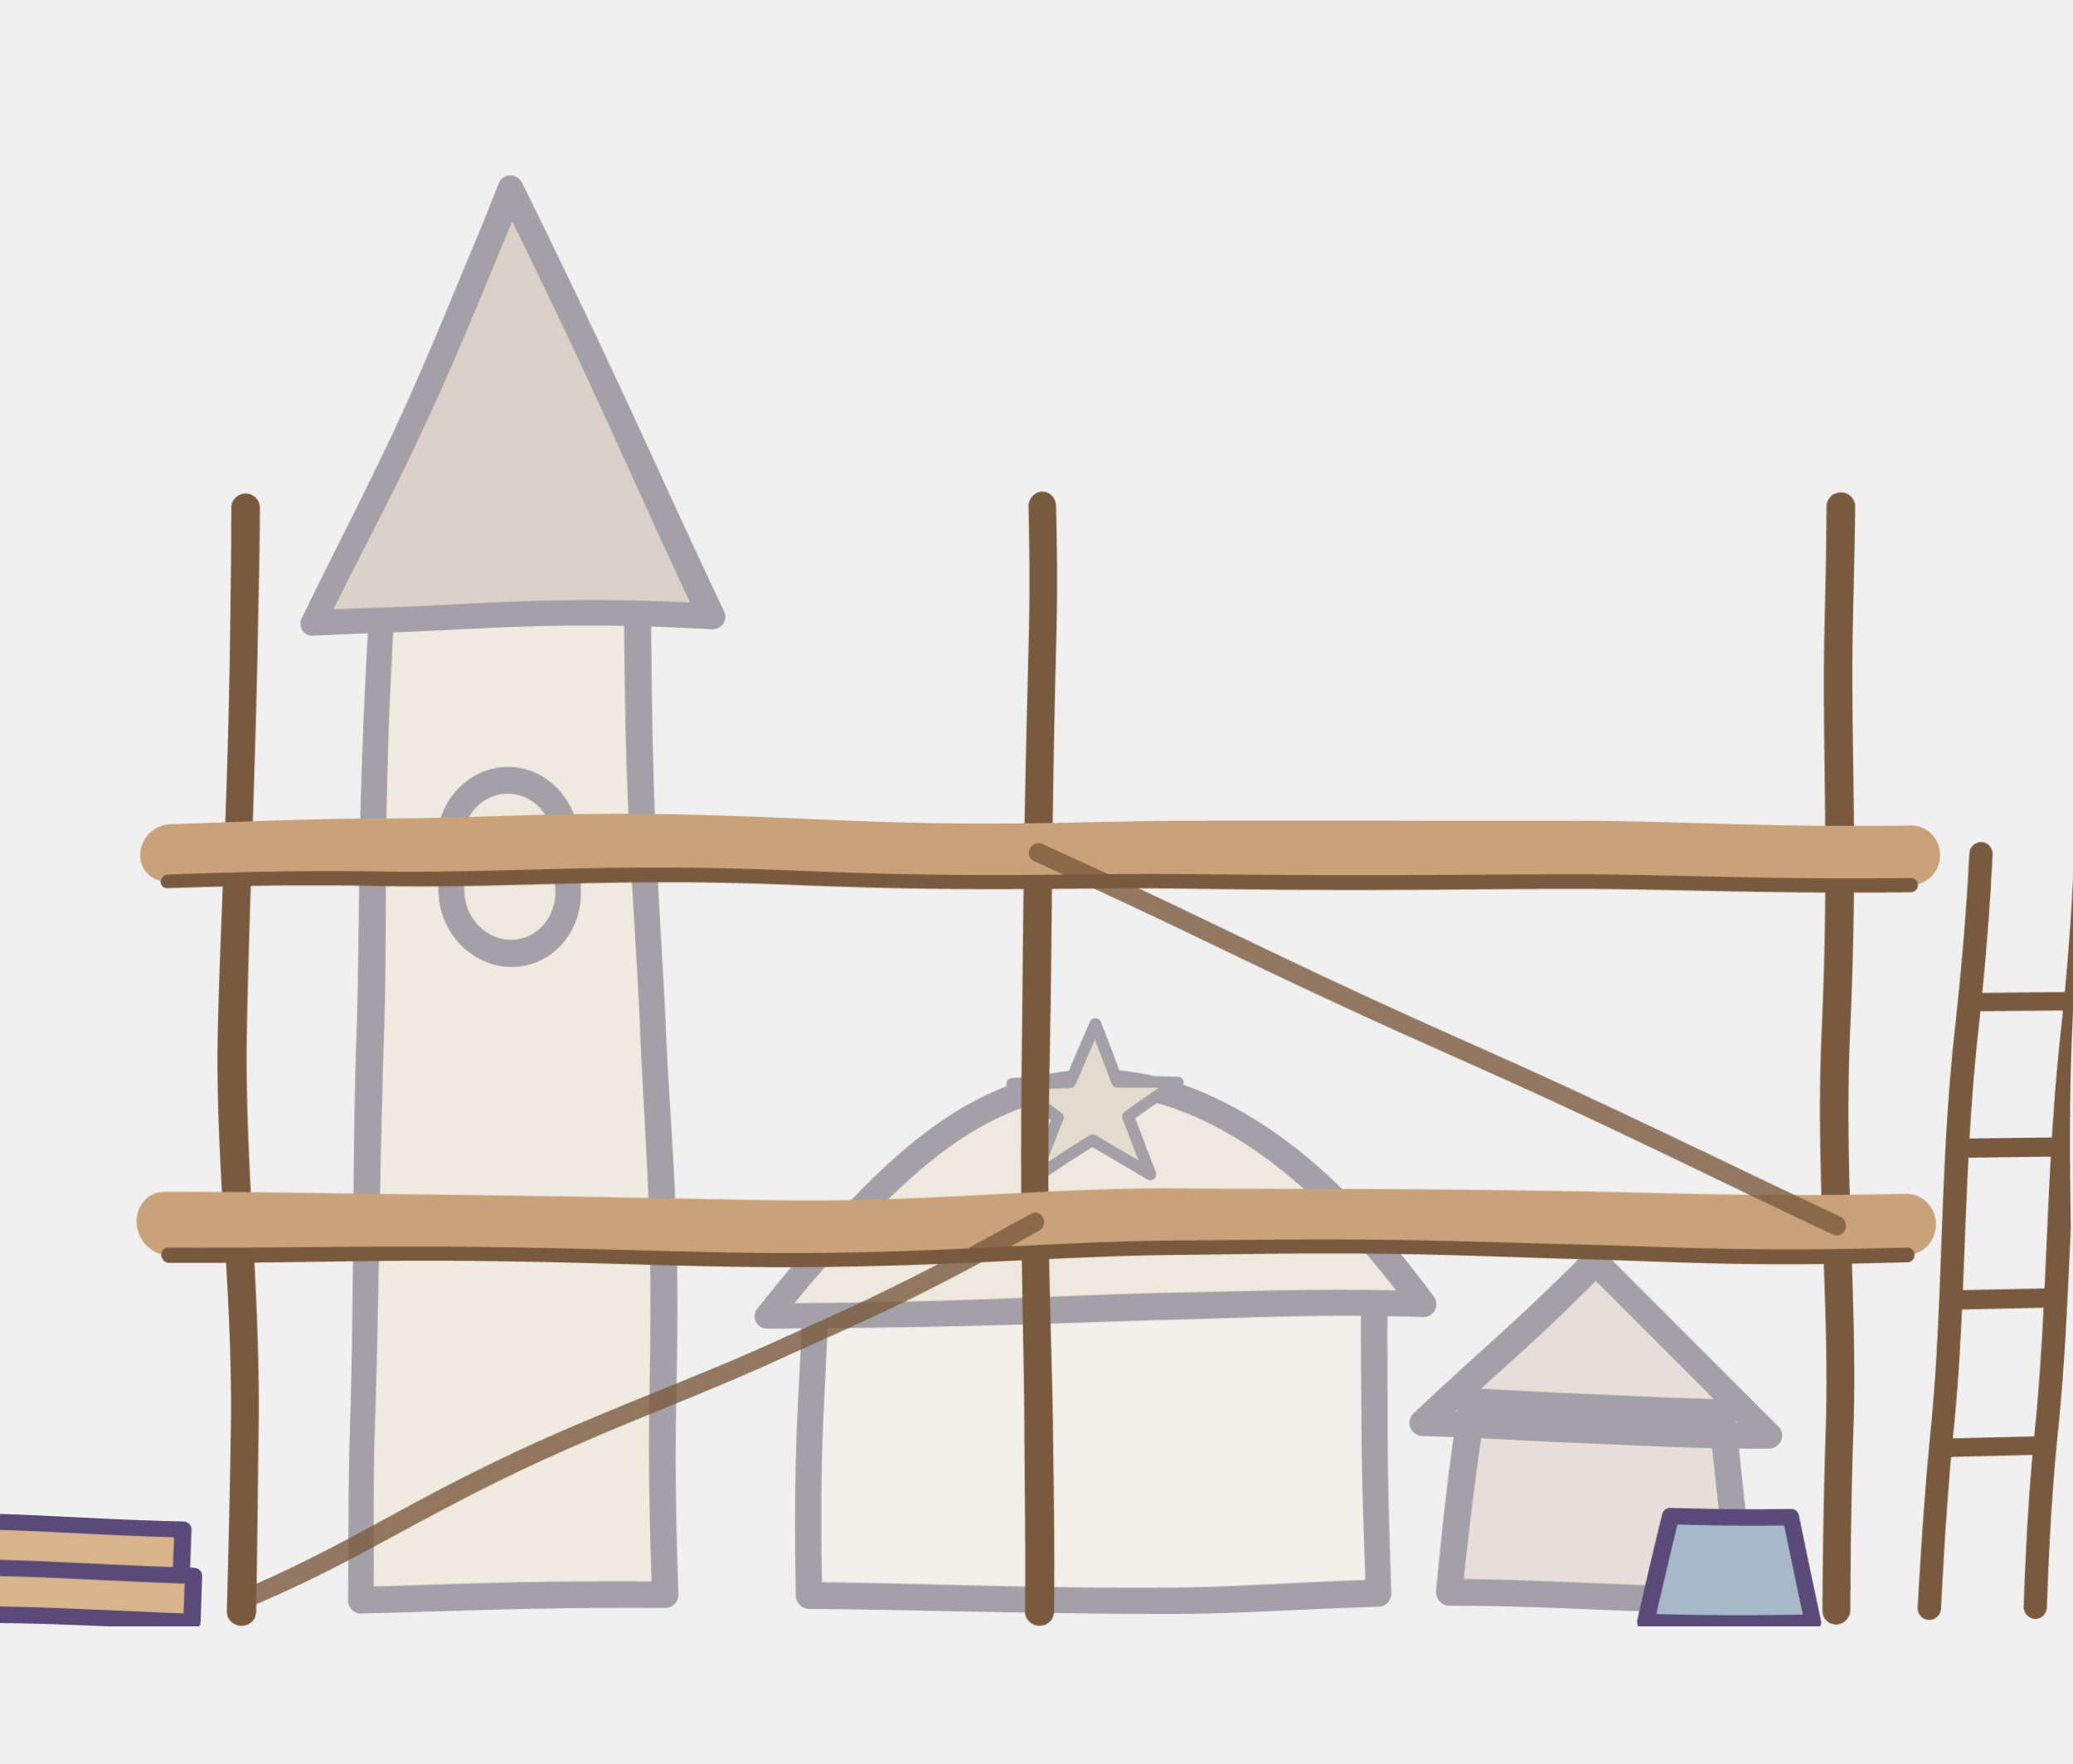
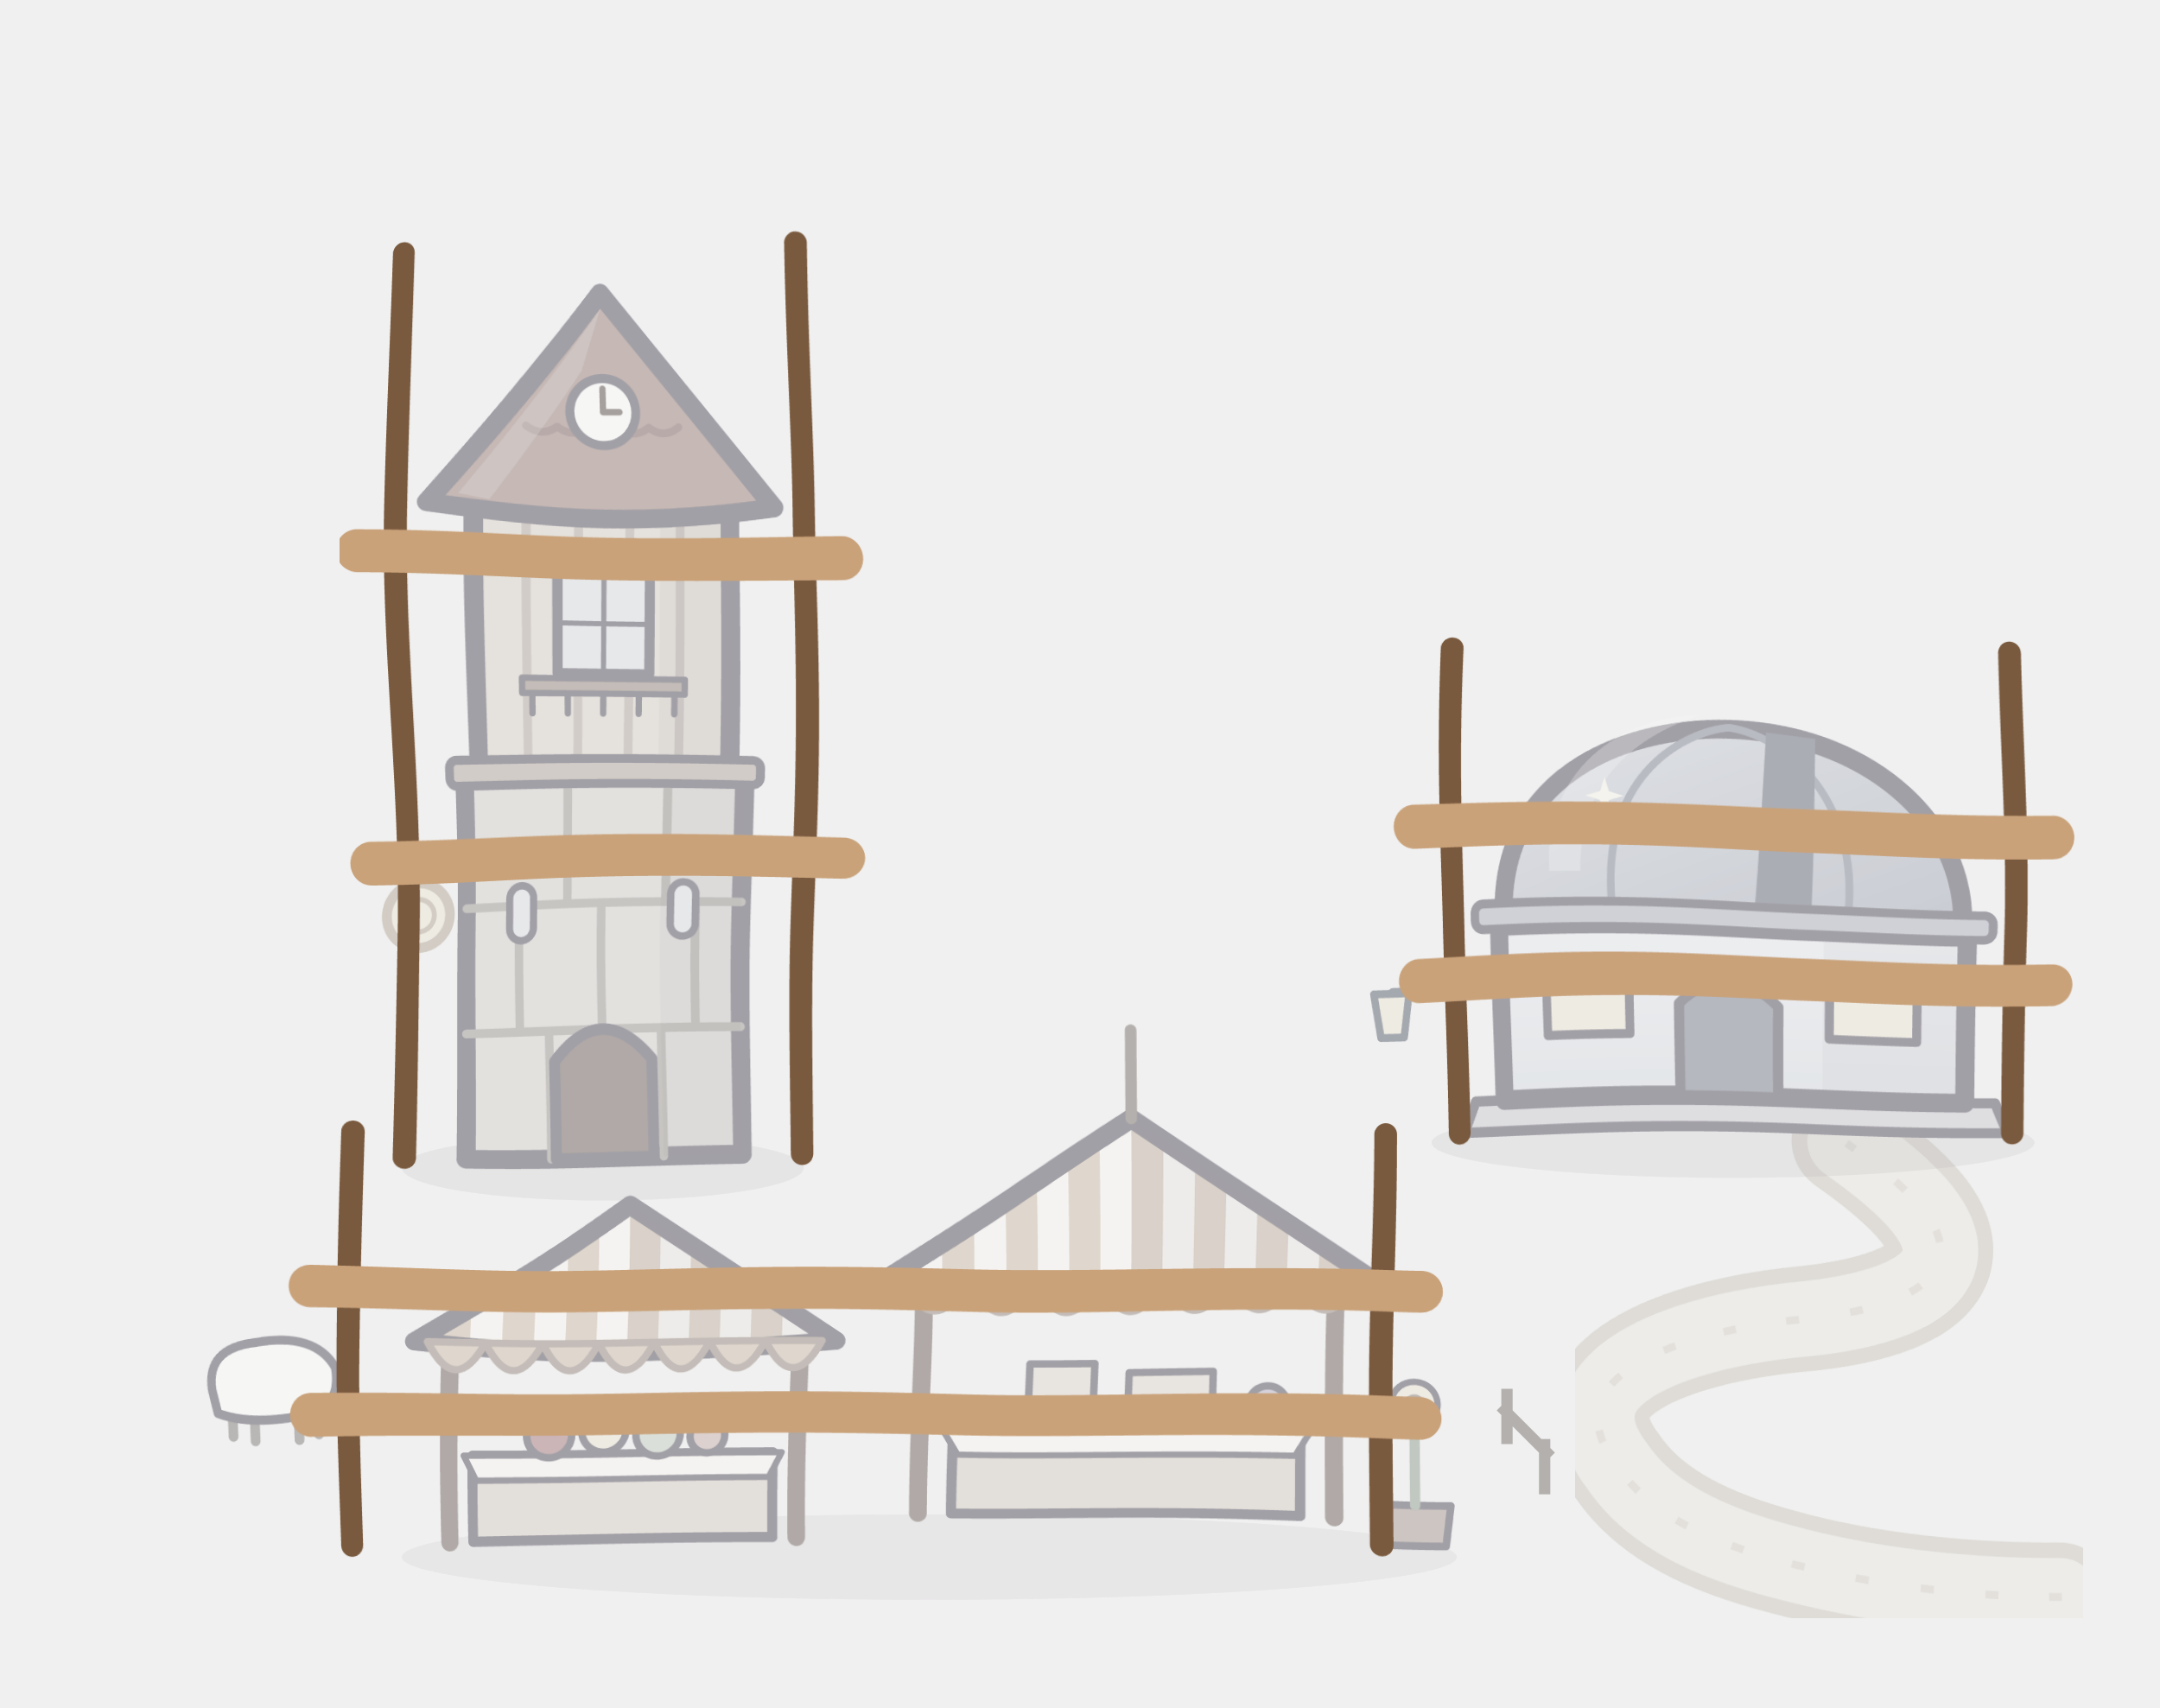
- <svg xmlns="http://www.w3.org/2000/svg" viewBox="568 280 174 148" width="174" height="148">
+ <svg xmlns="http://www.w3.org/2000/svg" viewBox="556 326 172 136" width="172" height="136">
  <defs>
    <filter id="firka" x="-5%" y="-5%" width="110%" height="110%">
      <feTurbulence type="fractalNoise" baseFrequency="0.03" numOctaves="1" seed="4" />
      <feDisplacementMap in="SourceGraphic" scale="3" />
    </filter>
    <filter id="szurke">
-       <feColorMatrix type="saturate" values=".3" />
+       <feColorMatrix type="saturate" values=".25" />
    </filter>
+     <pattern id="csikTd" width="5" height="5" patternUnits="userSpaceOnUse">
+       <rect width="2.5" height="5" fill="#f2b54a" />
+       <rect x="2.5" width="2.5" height="5" fill="#fff6e0" />
+     </pattern>
+     <linearGradient id="falTj" x1="0" y1="0" x2="0" y2="1">
+       <stop offset="0" stop-color="#e2ecfa" />
+       <stop offset="1" stop-color="#cbdcf2" />
+     </linearGradient>
+     <linearGradient id="kupolaT" x1="0" y1="0" x2="1" y2="1">
+       <stop offset="0" stop-color="#c4d4f0" />
+       <stop offset="1" stop-color="#8fa8d8" />
+     </linearGradient>
  </defs>
  <g opacity=".5" filter="url(#szurke)">
-     <g filter="url(#firka)" stroke="#5a4a7a" stroke-width="2.2" stroke-linejoin="round" stroke-linecap="round">
-       <g id="h-domboldal">
-         <path d="M598,414 L600,330 L622,330 L624,414 Z" fill="#fce49a" />
-         <path d="M594,332 L611,296 L628,332 Z" fill="#e8a85a" />
-         <rect x="606" y="346" width="10" height="14" rx="5" fill="#ffe08a" />
-         <path d="M636,414 L636,388 L684,388 L684,414 Z" fill="#fdf0d0" />
-         <path d="M632,390 Q660,352 688,390 Z" fill="#ffe08a" />
-         <path d="M660,366 L662,371 L667,371 L663,374 L665,379 L660,376 L655,379 L657,374 L653,371 L658,371 Z" fill="#f2c14e" stroke-width="1" />
-         <path d="M690,414 L692,398 L712,398 L714,414 Z M688,400 L702,386 L716,400 Z" fill="#f7c59f" />
+     <g filter="url(#firka)">
+       <path d="M720,453 Q692,453 685,443 Q678,434 700,431 Q719,428 703,417" stroke="#d9c79c" stroke-width="8.4" fill="none" stroke-linecap="round" stroke-linejoin="round" />
+       <path d="M720,453 Q692,453 685,443 Q678,434 700,431 Q719,428 703,417" stroke="#f4e6c4" stroke-width="6" fill="none" stroke-linecap="round" stroke-linejoin="round" />
+       <path d="M720,453 Q692,453 685,443 Q678,434 700,431 Q719,428 703,417" stroke="#e2cfa6" stroke-width=".6" stroke-dasharray="1 4" fill="none" />
+     </g>
+     <g stroke="#8a6a52" stroke-width=".9">
+       <path d="M676,441 v-4.4 M679,445 v-4.4 M675.5,438 l4,4" />
+     </g>
+     <ellipse cx="604" cy="419" rx="16" ry="2.6" fill="#3c2a50" opacity="0.12" stroke="none" />
+     <ellipse cx="694" cy="417" rx="24" ry="2.8" fill="#3c2a50" opacity="0.12" stroke="none" />
+     <ellipse cx="630" cy="450" rx="42" ry="3.4" fill="#3c2a50" opacity="0.1" stroke="none" />
+     <g filter="url(#firka)" stroke="#5a4a7a" stroke-width="1.5" stroke-linejoin="round" stroke-linecap="round">
+       <g transform="translate(578 438)">
+         <path d="M-3.4,0 v2.4 M-1.6,.4 v2.4 M2,.4 v2.4 M3.6,0 v2.4" stroke="#8a7a6e" stroke-width=".8" />
+         <path d="M-5,-1.2 Q-5.4,-4.4 -1.4,-4.8 Q3.4,-5.6 5,-2.8 Q5.6,.6 2,1 Q-2,1.6 -4.6,.6 Z" fill="#fffaf0" stroke-width=".7" />
+       </g>
+       <g transform="translate(604 418)">
+         <path d="M-11.2,0 V-30 H11.2 V0 Z" fill="#ddd0ba" />
+         <path d="M-11.2,-10 H11.2 M-11.2,-20 H11.2 M-4.4,0 V-10 M4.8,0 V-10 M0,-10 V-20 M-6.8,-10 V-20 M7.6,-10 V-20 M-2.8,-20 V-30 M5.2,-20 V-30" stroke="#a8977e" stroke-width=".7" />
+         <path d="M-10,-30 V-52.4 H10 V-30 Z" fill="#ecd0a8" />
+         <path d="M-6,-30.4 V-52 M-2,-30.4 V-52 M2,-30.4 V-52 M6,-30.4 V-52" stroke="#c9a27a" stroke-width=".7" />
+         <path d="M4.8,-30 H11.2 V0 H4.8 Z M4.4,-52.4 H10 V-30 H4.4 Z" fill="#3c2f5e" opacity=".08" stroke="none" />
+         <rect x="-12.4" y="-31.6" width="24.8" height="2" rx=".6" fill="#c9a27a" stroke-width=".7" />
+         <path d="M-13.6,-51.6 L0,-68.4 L13.6,-51.6 Q0,-50 -13.6,-51.6 Z" fill="#c96a4a" />
+         <path d="M-6,-58 q1.2,.9 2.4,0 q1.2,.9 2.4,0 q1.2,.9 2.4,0 q1.2,.9 2.4,0 q1.2,.9 2.4,0" fill="none" stroke="#a8503a" stroke-width=".6" />
+         <path d="M-11.2,-52.4 L0,-67.2 L-1.6,-62.4 L-8.8,-52 Z" fill="#fff" opacity=".2" stroke="none" />
+         <circle cx="0" cy="-59.2" r="2.6" fill="#fffaf0" stroke-width=".7" />
+         <path d="M0,-59.2 v-1.8 M0,-59.2 h1.3" stroke="#6e4a36" stroke-width=".5" />
+         <rect x="-3.6" y="-46.4" width="7.2" height="8" fill="#cfe2f2" stroke-width=".8" />
+         <path d="M0,-46.4 V-38.4 M-3.6,-42.4 H3.6" stroke-width=".4" />
+         <path d="M-6.4,-38 H6.4 V-36.8 H-6.4 Z M-5.6,-36.8 V-35.2 M-2.8,-36.8 V-35.2 M0,-36.8 V-35.2 M2.8,-36.8 V-35.2 M5.6,-36.8 V-35.2" fill="#b5804a" stroke-width=".5" />
+         <rect x="-7.6" y="-21.6" width="2" height="4.4" rx="1" fill="#cfe2f2" stroke-width=".6" />
+         <rect x="5.6" y="-21.6" width="2" height="4.4" rx="1" fill="#cfe2f2" stroke-width=".6" />
+         <path d="M-4,0 V-7.6 Q0,-12.4 4,-7.6 V0 Z" fill="#8a5a3a" stroke-width=".9" />
+         <path d="M-11.2,-23.6 h-4 v1.4" fill="none" stroke-width=".7" />
+         <circle cx="-15.2" cy="-19.6" r="2.6" fill="#fce49a" stroke="#d1a23a" stroke-width=".8" />
+         <circle cx="-15.2" cy="-19.6" r="1.3" fill="none" stroke="#d1a23a" stroke-width=".4" />
+       </g>
+       <g transform="translate(694 416)">
+         <path d="M-21.6,0 L21.6,0 L20.6,-2.4 L-20.6,-2.4 Z" fill="#cfc6dc" stroke-width=".8" />
+         <rect x="-18.2" y="-15.8" width="36.4" height="13.4" fill="url(#falTj)" />
+         <path d="M7.2,-15.8 H18.2 V-2.4 H7.2 Z" fill="#3c2f5e" opacity=".07" stroke="none" />
+         <path d="M-17.8,-16.8 C-17.8,-36.5 17.8,-36.5 17.8,-16.8 Z" fill="url(#kupolaT)" />
+         <path d="M-9,-17.2 C-10,-28 -3,-31.4 0,-31.7 M9,-17.2 C10,-28 3,-31.4 0,-31.7" stroke="#6f86b8" stroke-width=".6" fill="none" />
+         <path d="M-14,-20 C-14.4,-28.8 -7.2,-32.6 -2.4,-32.6 C-8.6,-30.2 -11.5,-26 -11.5,-20 Z" fill="#fff" opacity=".28" stroke="none" />
+         <path d="M1.9,-17.3 L2.9,-31.4 L6.7,-31 L6.2,-17.3 Z" fill="#56699a" stroke="none" />
+         <rect x="-20.2" y="-17.6" width="40.4" height="2" rx=".7" fill="#9fb2d6" stroke-width=".7" />
+         <rect x="-14.4" y="-13" width="6.7" height="5.8" fill="#fce49a" stroke-width=".7" />
+         <rect x="7.7" y="-13" width="6.7" height="5.8" fill="#fce49a" stroke-width=".7" />
+         <path d="M-3.8,-2.4 V-9.6 Q0,-13.4 3.8,-9.6 V-2.4 Z" fill="#6a7fae" stroke-width=".8" />
+         <path d="M-22,-.5 V-12 M-22,-11 h-5.2" fill="none" stroke="#3f5f8f" stroke-width=".9" />
+         <path d="M-28.8,-11 h2.9 l-.5,3.4 h-1.9 z" fill="#fce49a" stroke="#3f5f8f" stroke-width=".6" />
+         <path transform="translate(-9.6,-26) scale(0.3)" d="M0,-5 L1.2,-1.2 L5,0 L1.2,1.2 L0,5 L-1.2,1.2 L-5,0 L-1.2,-1.2Z" fill="#fff6c2" stroke="none" />
+         <path transform="translate(11.5,-24) scale(0.26)" d="M0,-5 L1.2,-1.2 L5,0 L1.2,1.2 L0,5 L-1.2,1.2 L-5,0 L-1.2,-1.2Z" fill="#fff6c2" stroke="none" />
+       </g>
+       <g transform="translate(628 449)">
+         <g transform="translate(-22 0)">
+           <path d="M-14,0 V-16 M14,0 V-16" stroke="#8a5a3a" stroke-width="1.4" />
+           <path d="M-16.8,-16 L0,-27.2 L16.8,-16 Q0,-14.4 -16.8,-16 Z" fill="url(#csikTd)" />
+           <path d="M0,-27.2 L16.8,-16 Q8.4,-14.8 0,-14.8 Z" fill="#3c2f5e" opacity=".08" stroke="none" />
+           <path d="M-15.8,-16 q2.3,4.5 4.5,0 q2.3,4.5 4.5,0 q2.3,4.5 4.5,0 q2.3,4.5 4.5,0 q2.3,4.5 4.5,0 q2.3,4.5 4.5,0 q2.3,4.5 4.5,0 Z" fill="#f2b54a" stroke="#b5804a" stroke-width="0.6" />
+           <rect x="-12.1" y="-6.8" width="24.2" height="6.8" fill="#e9c9a0" stroke-width=".8" />
+           <path d="M-12.8,-6.8 H12.8 L11.8,-4.8 H-11.8 Z" fill="#fff6e0" stroke-width=".5" />
+         </g>
+         <g transform="translate(18 -2)">
+           <path d="M-16.4,0 V-19.2 M16.4,0 V-19.2" stroke="#8a5a3a" stroke-width="1.4" />
+           <path d="M-19.2,-19.2 L0,-32 L19.2,-19.2 Q0,-17.6 -19.2,-19.2 Z" fill="url(#csikTd)" />
+           <path d="M0,-32 L19.2,-19.2 Q9.6,-18 0,-18 Z" fill="#3c2f5e" opacity=".08" stroke="none" />
+           <path d="M-18.2,-19.2 q2.6,5.2 5.2,0 q2.6,5.2 5.2,0 q2.6,5.2 5.2,0 q2.6,5.2 5.2,0 q2.6,5.2 5.2,0 q2.6,5.2 5.2,0 q2.6,5.2 5.2,0 Z" fill="#f2b54a" stroke="#b5804a" stroke-width="0.6" />
+           <rect x="-13.8" y="-6.8" width="27.6" height="6.8" fill="#e9c9a0" stroke-width=".8" />
+           <path d="M-14.6,-6.8 H14.6 L13.4,-4.8 H-13.4 Z" fill="#fff6e0" stroke-width=".5" />
+         </g>
+         <g stroke-width=".6">
+           <circle cx="-28" cy="-8.4" r="1.8" fill="#e8505b" />
+           <circle cx="-23.6" cy="-8.8" r="1.8" fill="#fce49a" />
+           <circle cx="-19.2" cy="-8.4" r="1.8" fill="#a7d99a" />
+           <circle cx="-15.2" cy="-8.2" r="1.4" fill="#f4a38c" />
+           <rect x="10" y="-14.4" width="5.2" height="5.2" fill="#f2d5ae" />
+           <rect x="18" y="-13.6" width="6.8" height="4.4" fill="#f2d5ae" />
+           <path d="M27.2,-9.6 q.4,-2.8 2,-2.8 q1.6,0 2,2.8 z" fill="#c9a8e6" />
+         </g>
+         <path d="M18,-34 V-41" stroke="#8a6a52" stroke-width=".9" />
+         <g transform="translate(40.6 0)">
+           <path d="M-2.4,0 L-2.8,-3.2 H2.8 L2.4,0 Z" fill="#c98f6e" stroke-width=".6" />
+           <path d="M0,-3.2 V-10.4" stroke="#6ea96a" stroke-width=".8" />
+           <circle cx="0" cy="-11.2" r="1.8" fill="#fce49a" stroke-width=".5" />
+           <circle cx="0" cy="-11.2" r=".8" fill="#a8764f" stroke="none" />
+         </g>
      </g>
    </g>
  </g>
-   <g filter="url(#firka)" stroke="#7a5a3e" stroke-width="2.4" stroke-linecap="round" fill="none">
-     <path d="M588.0,415.0 L588.0,322.0" />
-     <path d="M722.0,415.0 L722.0,322.0" />
-     <path d="M655.0,415.0 L655.0,322.0" />
-     <path d="M582.0,382.7 L728.0,382.7" stroke="#c9a27a" stroke-width="5" />
-     <path d="M582.0,385.2 L728.0,385.2" stroke-width="1.2" />
-     <path d="M582.0,351.4 L728.0,351.4" stroke="#c9a27a" stroke-width="5" />
-     <path d="M582.0,353.9 L728.0,353.9" stroke-width="1.2" />
-     <path d="M588.0,414.0 L655.0,382.7 M722.0,382.7 L655.0,351.4" stroke-width="1.6" opacity=".8" />
-     <path d="M730.0,415.0 L734.0,351.4 M739.0,415.0 L743.0,351.4" stroke-width="2" />
-     <path d="M730.8,401.5 L739.8,401.5" stroke-width="1.6" />
-     <path d="M731.6,389.0 L740.6,389.0" stroke-width="1.6" />
-     <path d="M732.4,376.5 L741.4,376.5" stroke-width="1.6" />
-     <path d="M733.2,364.0 L742.2,364.0" stroke-width="1.6" />
+   <g filter="url(#firka)" stroke="#7a5a3e" stroke-width="1.8" stroke-linecap="round" fill="none">
+     <path d="M588,418 V346 M620,418 V346" />
+     <path d="M585,394.2 H623 M585,370.4 H623" stroke="#c9a27a" stroke-width="3.4" />
  </g>
-   <g filter="url(#firka)" stroke="#5a4a7a" stroke-width="1.4" stroke-linejoin="round">
-     <path d="M558.0,416.0 l26,0 l0,-4 l-26,0 Z M561.0,412.0 l22,0 l0,-4 l-22,0 Z" fill="#d8b48a" />
-     <path d="M706.0,416.0 l2,-9 l10,0 l2,9 Z" fill="#a7b9c9" />
+   <g filter="url(#firka)" stroke="#7a5a3e" stroke-width="1.8" stroke-linecap="round" fill="none">
+     <path d="M672,416 V378 M716,416 V378" />
+     <path d="M669,404.1 H719 M669,392.2 H719" stroke="#c9a27a" stroke-width="3.4" />
+   </g>
+   <g filter="url(#firka)" stroke="#7a5a3e" stroke-width="1.8" stroke-linecap="round" fill="none">
+     <path d="M584,449 V416 M666,449 V416" />
+     <path d="M581,438.9 H669 M581,428.7 H669" stroke="#c9a27a" stroke-width="3.4" />
  </g>
</svg>
